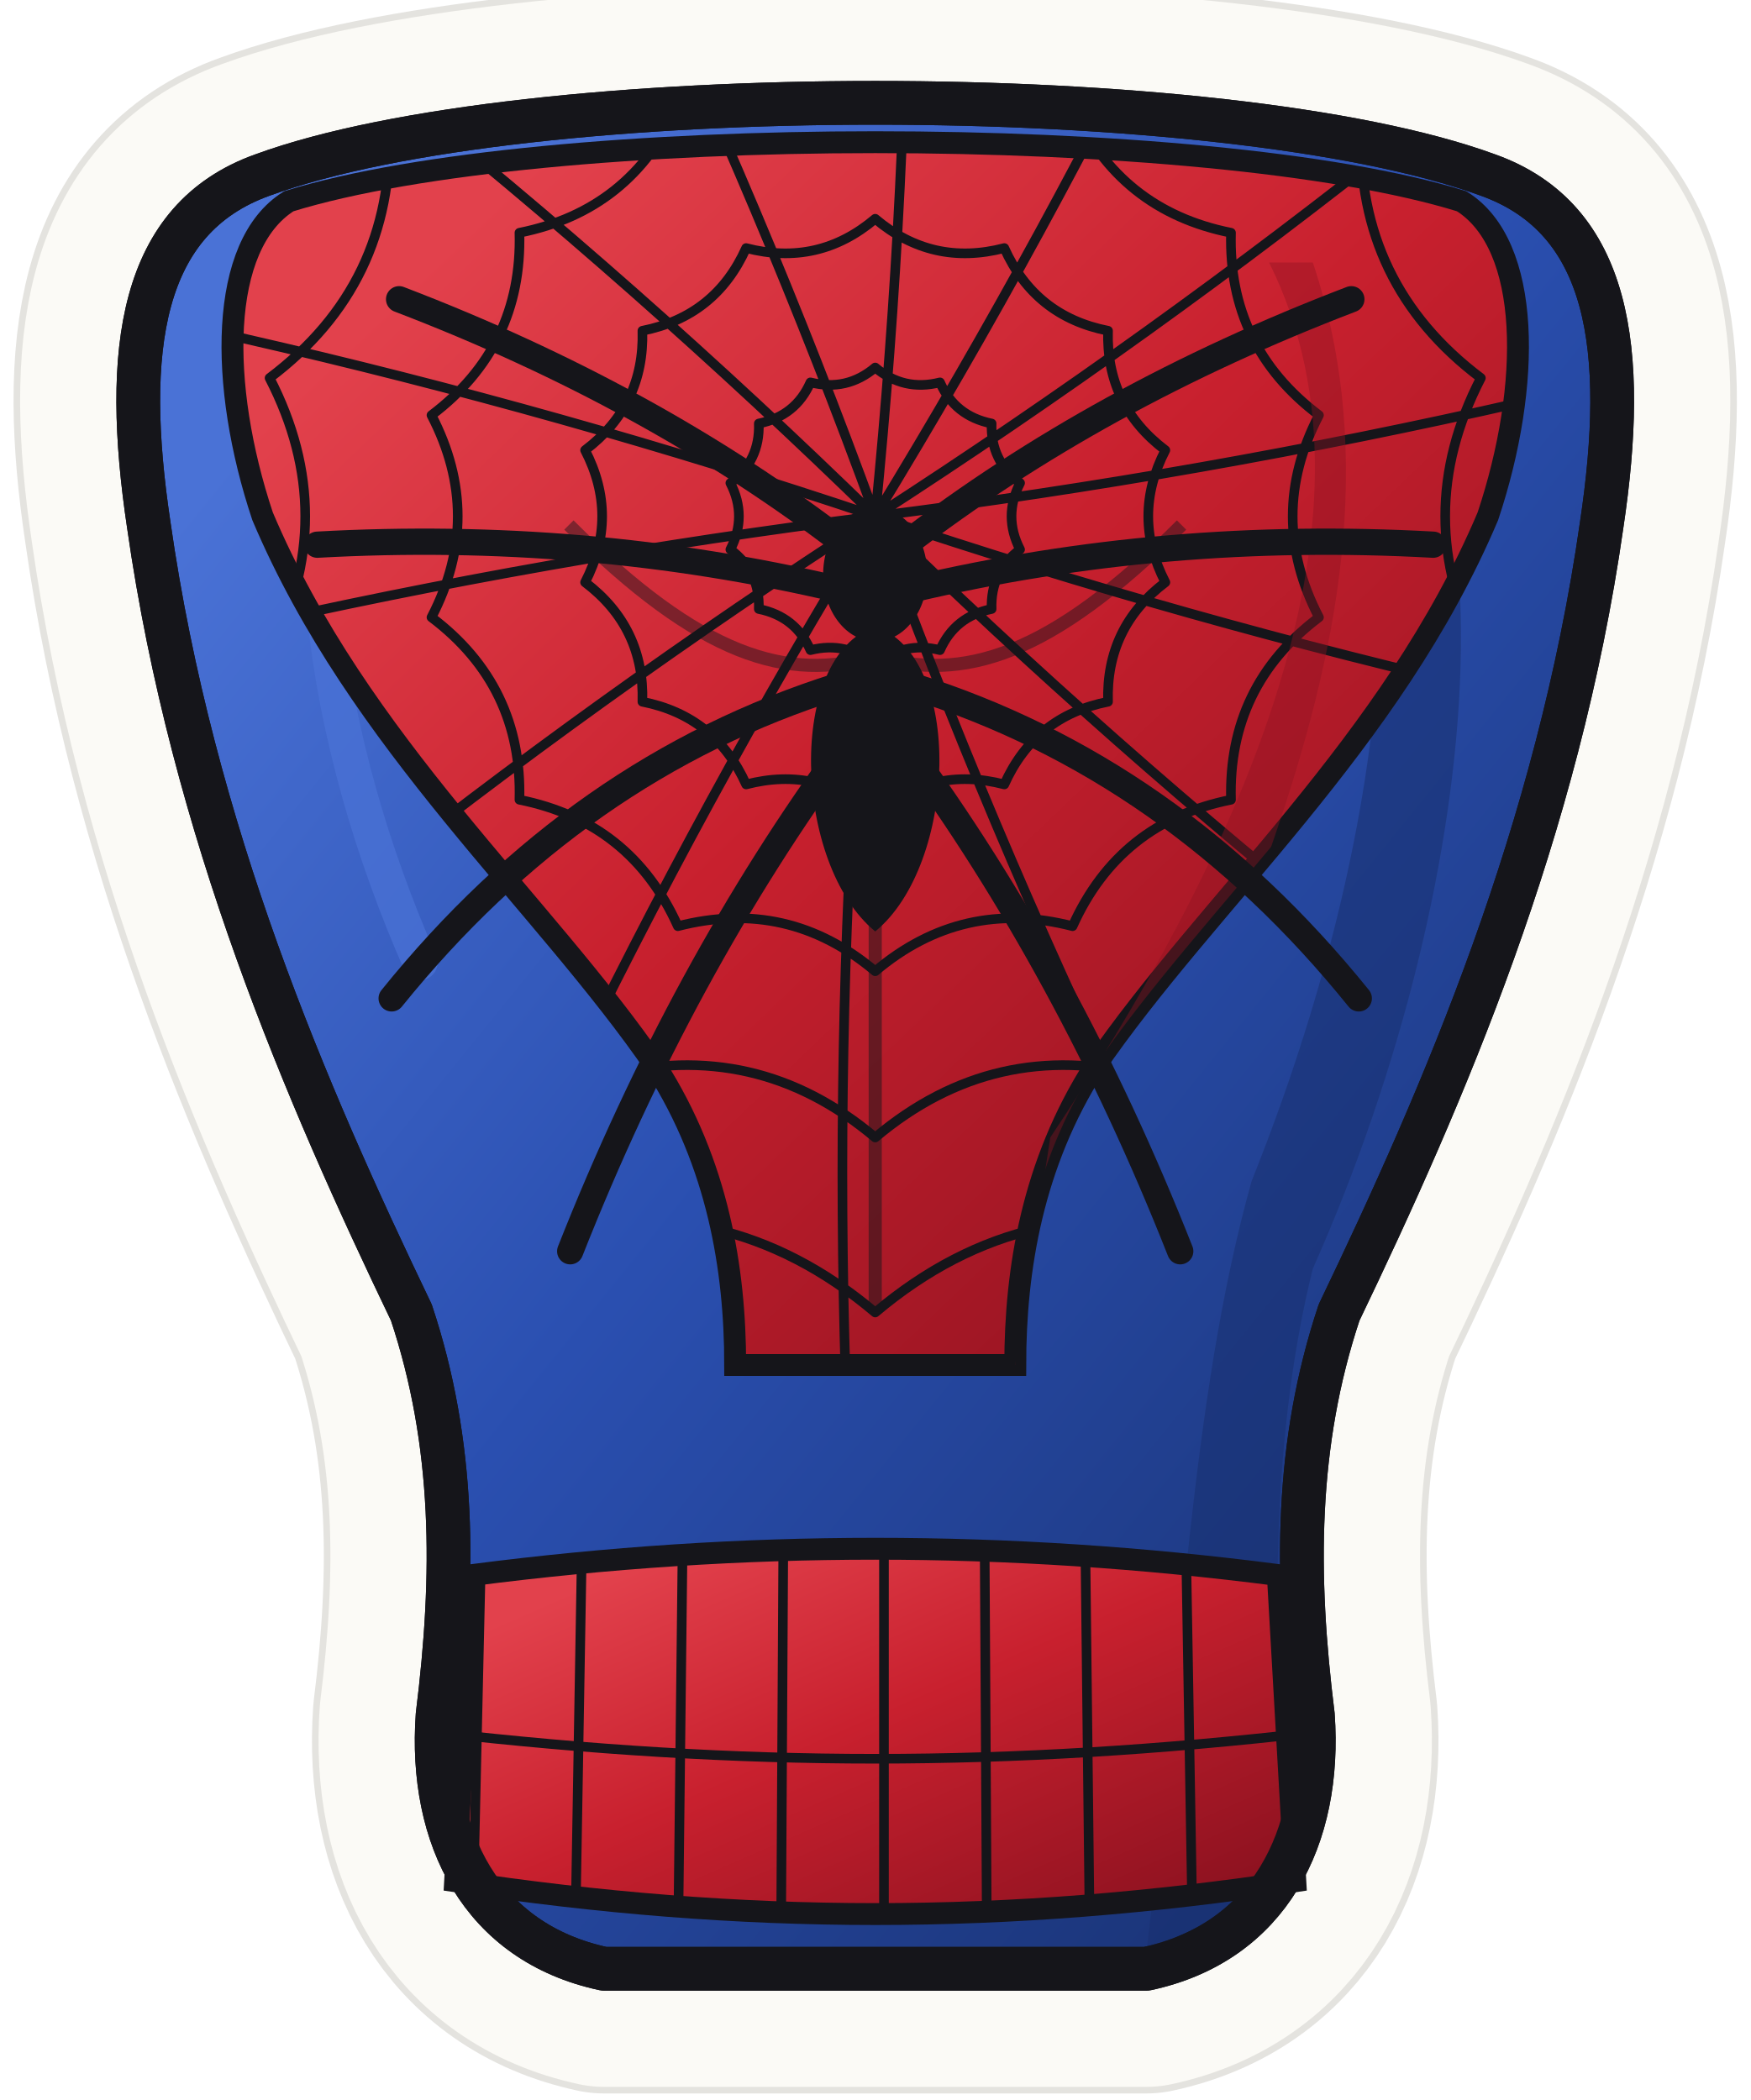
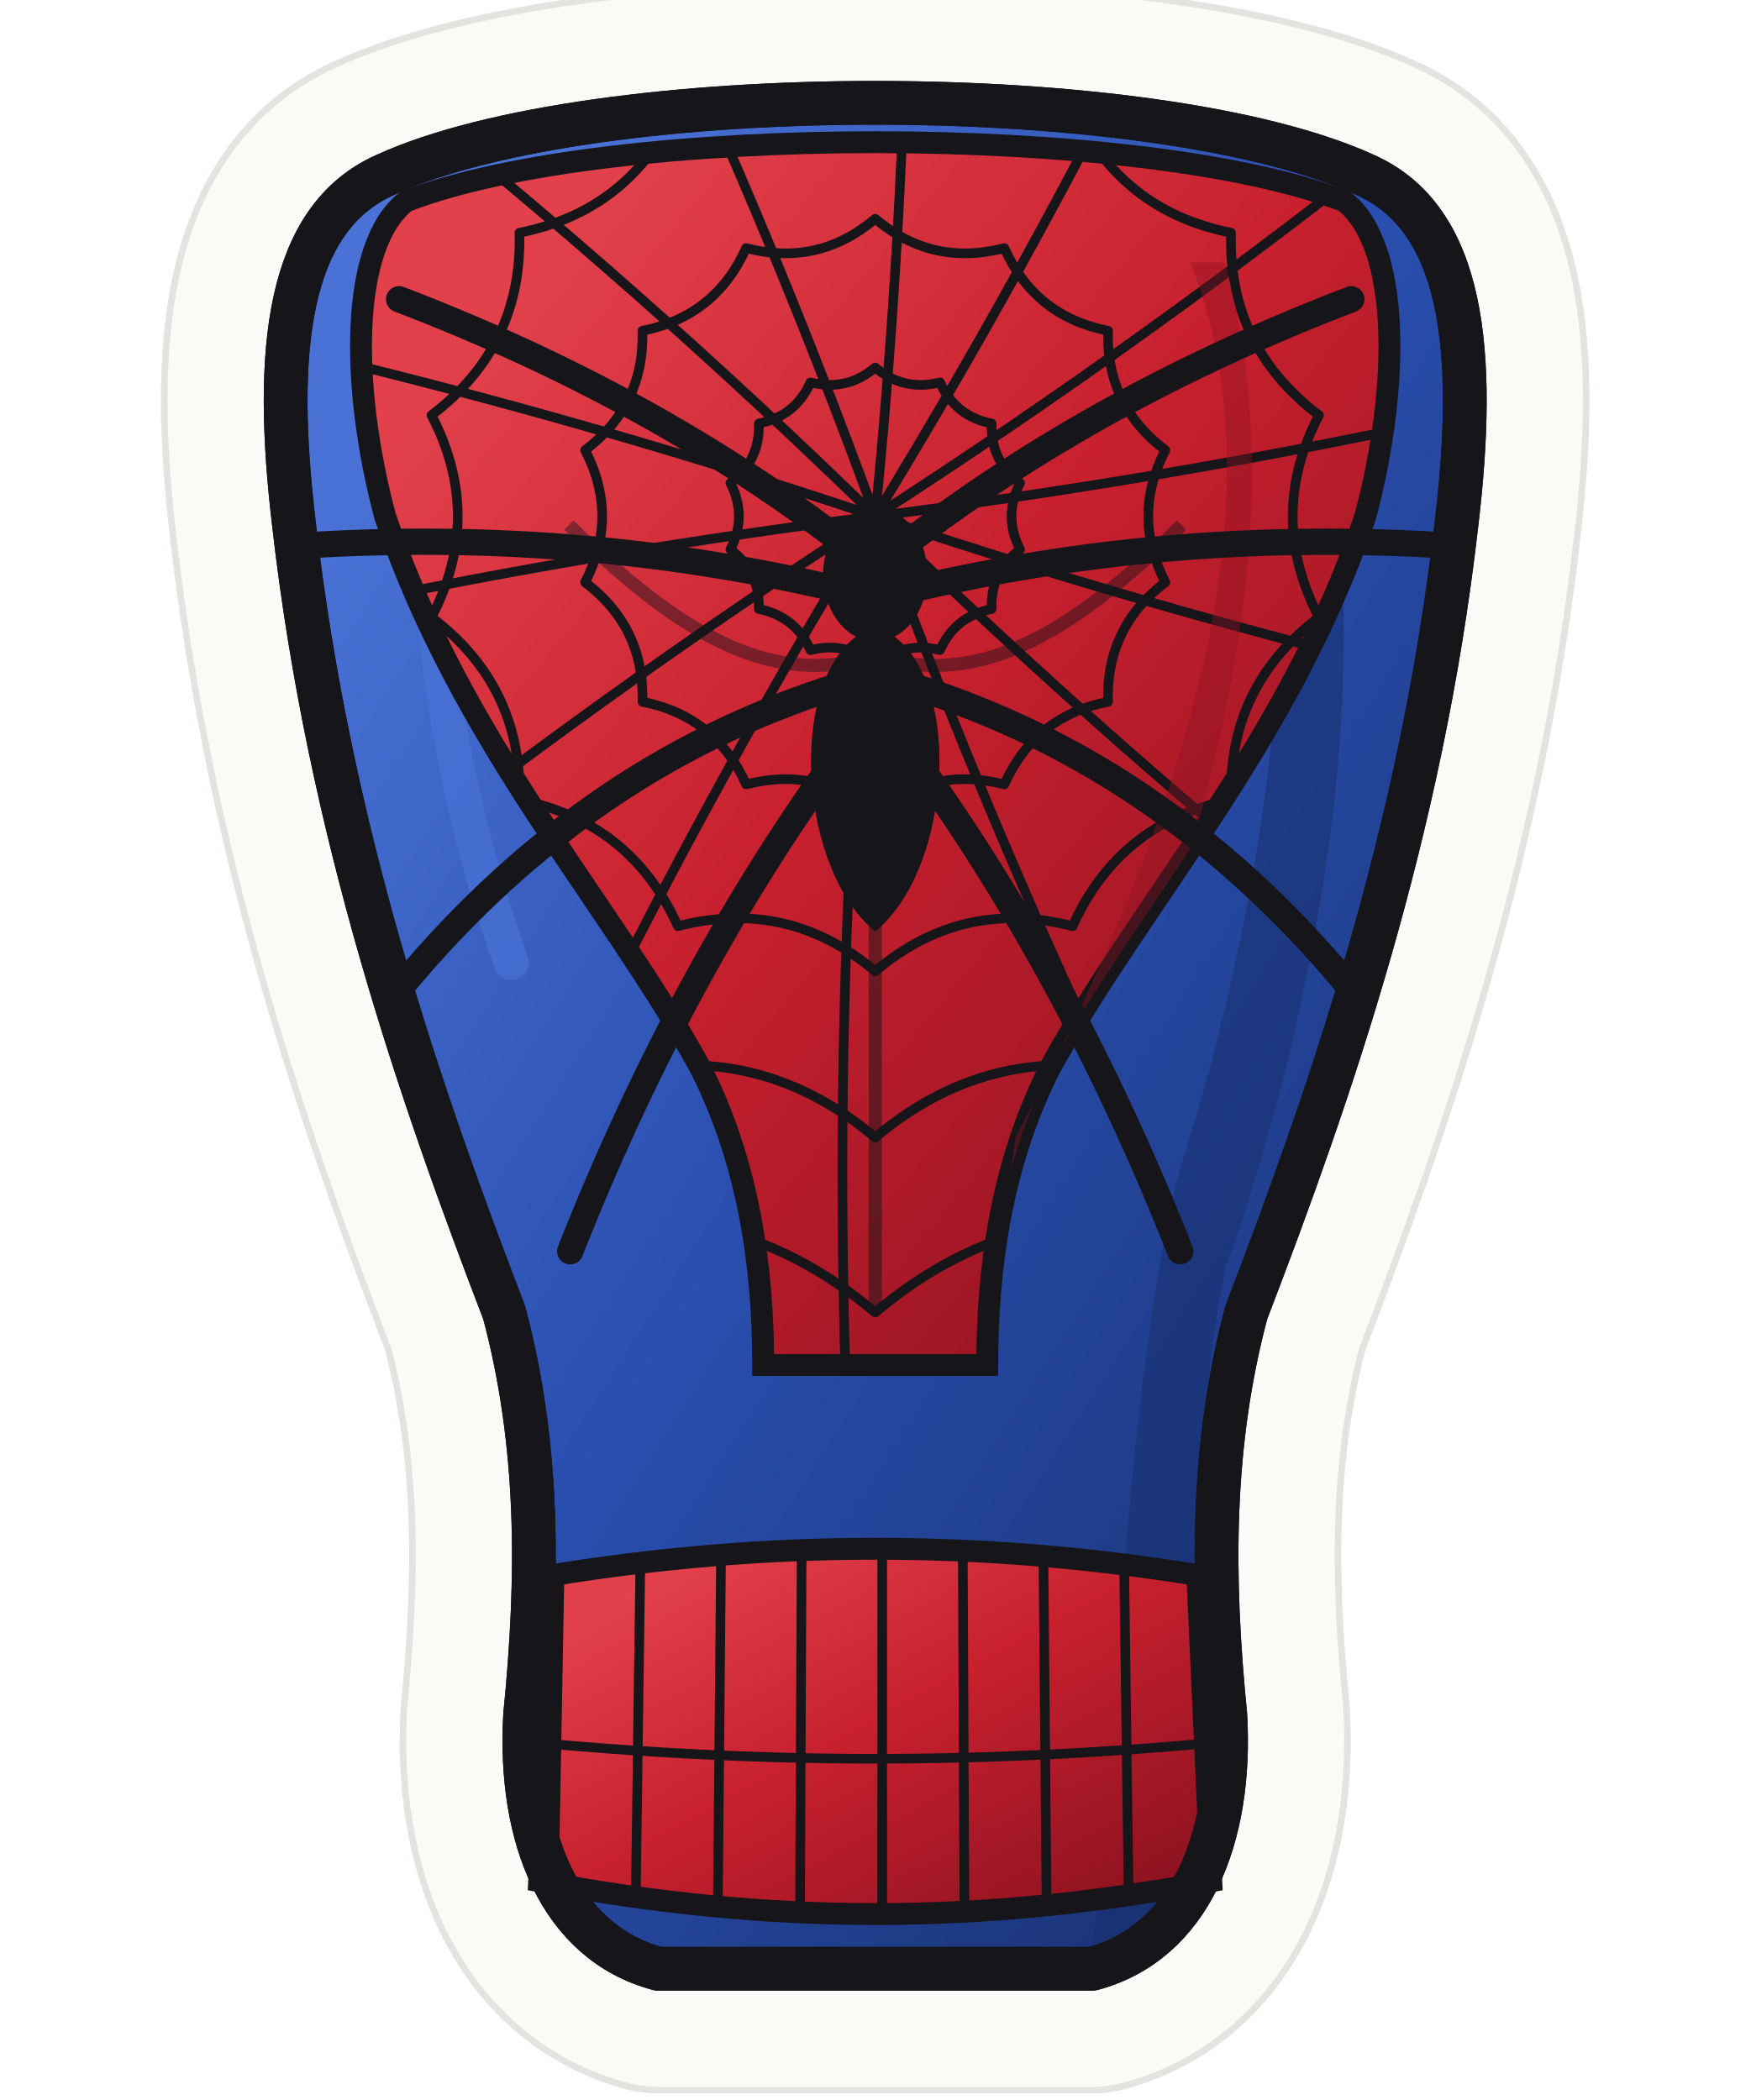
<svg xmlns="http://www.w3.org/2000/svg" width="400" height="480" viewBox="0 0 400 480">
  <defs>
    <linearGradient id="gRed" x1="0.15" y1="0.1" x2="0.95" y2="0.9">
      <stop offset="0" stop-color="#e2414c" />
      <stop offset="0.45" stop-color="#c8202e" />
      <stop offset="1" stop-color="#8e1220" />
    </linearGradient>
    <linearGradient id="gBlue" x1="0.15" y1="0.1" x2="0.95" y2="0.9">
      <stop offset="0" stop-color="#4a72d6" />
      <stop offset="0.45" stop-color="#2a4fb0" />
      <stop offset="1" stop-color="#18306f" />
    </linearGradient>
    <clipPath id="cc">
-       <path d="M66 46 C124 28 276 28 334 46 C350 56 350 88 340 118 C318 170 276 206 250 244 C236 266 232 290 232 312 L168 312 C168 290 164 266 150 244 C124 206 82 170 60 118 C50 88 50 56 66 46 Z" />
+       <path d="M 92.8 46 C 139.2 28 260.8 28 307.2 46 C 320.0 56 320.0 88 312.0 118 C 294.4 170 260.8 206 240.0 244 C 228.8 266 225.6 290 225.6 312 L 174.4 312 C 174.4 290 171.2 266 160.0 244 C 139.2 206 105.6 170 88.0 118 C 80.0 88 80.0 56 92.8 46 Z" />
    </clipPath>
    <clipPath id="bc">
-       <path d="M108 360 C170 352 230 352 292 360 L296 430 C230 440 170 440 104 430 Z" />
+       <path d="M 126.4 360 C 176.0 352 224.0 352 273.6 360 L 276.8 430 C 224.0 440 176.0 440 123.2 430 Z" />
+     </clipPath>
+     <clipPath id="tc">
+       <path d="M 88.0 40 C 136.0 18 264.0 18 312.0 40 C 334.4 50 337.6 80 332.8 120 C 324.8 190 304.0 250 284.8 300 C 276.8 330 276.8 360 280.0 392 C 281.6 420 272.0 444 249.6 450 L 150.4 450 C 128.0 444 118.4 420 120.0 392 C 123.2 360 123.2 330 115.2 300 C 96.0 250 75.2 190 67.2 120 C 62.4 80 65.6 50 88.0 40 Z" />
    </clipPath>
  </defs>
-   <path d="M60 40 C120 18 280 18 340 40 C368 50 372 80 366 120 C356 190 330 250 306 300 C296 330 296 360 300 392 C302 420 290 444 262 450 L138 450 C110 444 98 420 100 392 C104 360 104 330 94 300 C70 250 44 190 34 120 C28 80 32 50 60 40 Z" fill="#fbfaf6" stroke="#fbfaf6" stroke-width="54" stroke-linejoin="round" />
-   <path d="M60 40 C120 18 280 18 340 40 C368 50 372 80 366 120 C356 190 330 250 306 300 C296 330 296 360 300 392 C302 420 290 444 262 450 L138 450 C110 444 98 420 100 392 C104 360 104 330 94 300 C70 250 44 190 34 120 C28 80 32 50 60 40 Z" fill="none" stroke="#c9c7c0" stroke-width="57" stroke-linejoin="round" opacity="0.5" />
-   <path d="M60 40 C120 18 280 18 340 40 C368 50 372 80 366 120 C356 190 330 250 306 300 C296 330 296 360 300 392 C302 420 290 444 262 450 L138 450 C110 444 98 420 100 392 C104 360 104 330 94 300 C70 250 44 190 34 120 C28 80 32 50 60 40 Z" fill="#fbfaf6" stroke="#fbfaf6" stroke-width="54" stroke-linejoin="round" />
-   <path d="M60 40 C120 18 280 18 340 40 C368 50 372 80 366 120 C356 190 330 250 306 300 C296 330 296 360 300 392 C302 420 290 444 262 450 L138 450 C110 444 98 420 100 392 C104 360 104 330 94 300 C70 250 44 190 34 120 C28 80 32 50 60 40 Z" fill="url(#gBlue)" stroke="#15151a" stroke-width="10" stroke-linejoin="round" />
-   <path d="M300 60 C350 90 340 200 300 290 C290 330 290 380 296 430 L262 446 C270 380 272 320 286 270 C318 190 326 110 300 60 Z" fill="#18306f" opacity="0.55" />
-   <path d="M84 70 C64 110 74 170 96 220" fill="none" stroke="#4a72d6" stroke-width="8" stroke-linecap="round" opacity="0.7" />
-   <path d="M66 46 C124 28 276 28 334 46 C350 56 350 88 340 118 C318 170 276 206 250 244 C236 266 232 290 232 312 L168 312 C168 290 164 266 150 244 C124 206 82 170 60 118 C50 88 50 56 66 46 Z" fill="url(#gRed)" stroke="#15151a" stroke-width="5" />
+   <path d="M 88.0 40 C 136.0 18 264.0 18 312.0 40 C 334.4 50 337.6 80 332.8 120 C 324.8 190 304.0 250 284.8 300 C 276.8 330 276.8 360 280.0 392 C 281.6 420 272.0 444 249.6 450 L 150.4 450 C 128.0 444 118.4 420 120.0 392 C 123.2 360 123.2 330 115.2 300 C 96.0 250 75.2 190 67.2 120 C 62.4 80 65.6 50 88.0 40 Z" fill="#fbfaf6" stroke="#fbfaf6" stroke-width="54" stroke-linejoin="round" />
+   <path d="M 88.0 40 C 136.0 18 264.0 18 312.0 40 C 334.4 50 337.6 80 332.8 120 C 324.8 190 304.0 250 284.8 300 C 276.8 330 276.8 360 280.0 392 C 281.6 420 272.0 444 249.6 450 L 150.4 450 C 128.0 444 118.4 420 120.0 392 C 123.2 360 123.2 330 115.2 300 C 96.0 250 75.2 190 67.2 120 C 62.4 80 65.6 50 88.0 40 Z" fill="none" stroke="#c9c7c0" stroke-width="57" stroke-linejoin="round" opacity="0.5" />
+   <path d="M 88.0 40 C 136.0 18 264.0 18 312.0 40 C 334.4 50 337.6 80 332.8 120 C 324.8 190 304.0 250 284.8 300 C 276.8 330 276.8 360 280.0 392 C 281.6 420 272.0 444 249.6 450 L 150.4 450 C 128.0 444 118.4 420 120.0 392 C 123.2 360 123.2 330 115.2 300 C 96.0 250 75.2 190 67.2 120 C 62.4 80 65.6 50 88.0 40 Z" fill="#fbfaf6" stroke="#fbfaf6" stroke-width="54" stroke-linejoin="round" />
+   <path d="M 88.0 40 C 136.0 18 264.0 18 312.0 40 C 334.4 50 337.6 80 332.8 120 C 324.8 190 304.0 250 284.8 300 C 276.8 330 276.8 360 280.0 392 C 281.6 420 272.0 444 249.6 450 L 150.4 450 C 128.0 444 118.4 420 120.0 392 C 123.2 360 123.2 330 115.2 300 C 96.0 250 75.2 190 67.2 120 C 62.4 80 65.6 50 88.0 40 Z" fill="url(#gBlue)" stroke="#15151a" stroke-width="10" stroke-linejoin="round" />
+   <path d="M 280.0 60 C 320.0 90 312.0 200 280.0 290 C 272.0 330 272.0 380 276.8 430 L 249.6 446 C 256.0 380 257.6 320 268.8 270 C 294.4 190 300.8 110 280.0 60 Z" fill="#18306f" opacity="0.55" />
+   <path d="M 107.2 70 C 91.2 110 99.2 170 116.8 220" fill="none" stroke="#4a72d6" stroke-width="8" stroke-linecap="round" opacity="0.7" />
+   <path d="M 92.8 46 C 139.2 28 260.8 28 307.2 46 C 320.0 56 320.0 88 312.0 118 C 294.4 170 260.8 206 240.0 244 C 228.8 266 225.6 290 225.6 312 L 174.4 312 C 174.4 290 171.2 266 160.0 244 C 139.2 206 105.6 170 88.0 118 C 80.0 88 80.0 56 92.8 46 Z" fill="url(#gRed)" stroke="#15151a" stroke-width="5" />
  <g clip-path="url(#cc)">
    <path d="M200.0 118.0Q215.0 -32.0 200.0 -182.0M200.0 118.0Q278.6 -10.6 330.2 -152.3M200.0 118.0Q326.6 36.2 434.5 -69.0M200.0 118.0Q349.6 99.2 492.5 51.2M200.0 118.0Q342.9 166.0 492.5 184.8M200.0 118.0Q307.9 223.3 434.5 305.0M200.0 118.0Q251.6 259.7 330.2 388.3M200.0 118.0Q185.0 268.0 200.0 418.0M200.0 118.0Q121.4 246.6 69.8 388.3M200.0 118.0Q73.4 199.8 -34.5 305.0M200.0 118.0Q50.4 136.8 -92.5 184.8M200.0 118.0Q57.1 70.0 -92.5 51.2M200.0 118.0Q92.1 12.7 -34.5 -69.0M200.0 118.0Q148.4 -23.7 69.8 -152.3M200.0 84.0Q206.5 89.5 214.8 87.4M214.8 87.4Q218.2 95.1 226.6 96.8M226.6 96.8Q226.3 105.3 233.1 110.4M233.1 110.4Q229.2 118.0 233.1 125.6M233.1 125.6Q226.3 130.7 226.6 139.2M226.6 139.2Q218.2 140.9 214.8 148.6M214.8 148.6Q206.5 146.5 200.0 152.0M200.0 152.0Q193.5 146.5 185.2 148.6M185.2 148.6Q181.8 140.9 173.4 139.2M173.4 139.2Q173.7 130.7 166.9 125.6M166.9 125.6Q170.8 118.0 166.9 110.4M166.9 110.4Q173.7 105.3 173.4 96.8M173.4 96.8Q181.8 95.1 185.2 87.4M185.2 87.4Q193.5 89.5 200.0 84.0M200.0 50.0Q213.0 61.0 229.5 56.7M229.5 56.7Q236.5 72.3 253.2 75.6M253.2 75.6Q252.7 92.6 266.3 102.9M266.3 102.9Q258.5 118.0 266.3 133.1M266.3 133.1Q252.7 143.4 253.2 160.4M253.2 160.4Q236.5 163.7 229.5 179.3M229.5 179.3Q213.0 175.0 200.0 186.0M200.0 186.0Q187.0 175.0 170.5 179.3M170.5 179.3Q163.5 163.7 146.8 160.4M146.8 160.4Q147.3 143.4 133.7 133.1M133.7 133.1Q141.5 118.0 133.7 102.9M133.7 102.9Q147.3 92.6 146.8 75.6M146.8 75.6Q163.5 72.3 170.5 56.7M170.5 56.7Q187.0 61.0 200.0 50.0M200.0 14.0Q219.9 30.8 245.1 24.3M245.1 24.3Q255.8 48.1 281.3 53.2M281.3 53.2Q280.6 79.2 301.4 94.9M301.4 94.9Q289.4 118.0 301.4 141.1M301.4 141.1Q280.6 156.8 281.3 182.8M281.3 182.8Q255.8 187.9 245.1 211.7M245.1 211.7Q219.9 205.2 200.0 222.0M200.0 222.0Q180.1 205.2 154.9 211.7M154.9 211.7Q144.2 187.9 118.7 182.8M118.7 182.8Q119.4 156.8 98.6 141.1M98.6 141.1Q110.6 118.0 98.6 94.9M98.6 94.9Q119.4 79.2 118.7 53.2M118.7 53.2Q144.2 48.1 154.9 24.3M154.9 24.3Q180.1 30.8 200.0 14.0M200.0 -24.0Q227.2 -1.1 261.6 -9.9M261.6 -9.9Q276.1 22.5 311.0 29.5M311.0 29.5Q310.0 65.0 338.4 86.4M338.4 86.4Q322.1 118.0 338.4 149.6M338.4 149.6Q310.0 171.0 311.0 206.5M311.0 206.5Q276.1 213.5 261.6 245.9M261.6 245.9Q227.2 237.1 200.0 260.0M200.0 260.0Q172.8 237.1 138.4 245.9M138.4 245.9Q123.9 213.5 89.0 206.5M89.0 206.5Q90.0 171.0 61.6 149.6M61.6 149.6Q77.9 118.0 61.6 86.4M61.6 86.4Q90.0 65.0 89.0 29.5M89.0 29.5Q123.9 22.5 138.4 -9.9M138.4 -9.9Q172.8 -1.1 200.0 -24.0M200.0 -64.0Q234.8 -34.6 279.0 -46.0M279.0 -46.0Q297.6 -4.4 342.3 4.5M342.3 4.5Q341.0 50.1 377.4 77.5M377.4 77.5Q356.5 118.0 377.4 158.5M377.4 158.5Q341.0 185.9 342.3 231.5M342.3 231.5Q297.6 240.4 279.0 282.0M279.0 282.0Q234.8 270.6 200.0 300.0M200.0 300.0Q165.2 270.6 121.0 282.0M121.0 282.0Q102.4 240.4 57.7 231.5M57.7 231.5Q59.0 185.9 22.6 158.5M22.6 158.5Q43.5 118.0 22.6 77.5M22.6 77.5Q59.0 50.1 57.7 4.5M57.7 4.5Q102.4 -4.4 121.0 -46.0M121.0 -46.0Q165.2 -34.6 200.0 -64.0M200.0 -106.0Q242.9 -69.8 297.2 -83.8M297.2 -83.8Q320.1 -32.6 375.1 -21.7M375.1 -21.7Q373.6 34.4 418.4 68.2M418.4 68.2Q392.6 118.0 418.4 167.8M418.4 167.8Q373.6 201.6 375.1 257.7M375.1 257.7Q320.1 268.6 297.2 319.8M297.2 319.8Q242.9 305.8 200.0 342.0M200.0 342.0Q157.1 305.8 102.8 319.8M102.8 319.8Q79.9 268.6 24.9 257.7M24.9 257.7Q26.4 201.6 -18.4 167.8M-18.4 167.8Q7.4 118.0 -18.4 68.2M-18.4 68.2Q26.4 34.4 24.9 -21.7M24.9 -21.7Q79.9 -32.6 102.8 -83.8M102.8 -83.8Q157.1 -69.8 200.0 -106.0" fill="none" stroke="#15151a" stroke-width="2.2" stroke-linecap="round" />
-     <path d="M290 60 C320 120 280 200 240 260 L232 312 L250 312 C262 240 330 150 300 60 Z" fill="#8e1220" opacity="0.4" />
+     <path d="M 272.0 60 C 296.0 120 264.0 200 232.0 260 L 225.6 312 L 240.0 312 C 249.6 240 304.0 150 280.0 60 Z" fill="#8e1220" opacity="0.4" />
  </g>
-   <path d="M108 360 C170 352 230 352 292 360 L296 430 C230 440 170 440 104 430 Z" fill="url(#gRed)" stroke="#15151a" stroke-width="5" />
+   <path d="M 126.4 360 C 176.0 352 224.0 352 273.6 360 L 276.8 430 C 224.0 440 176.0 440 123.2 430 Z" fill="url(#gRed)" stroke="#15151a" stroke-width="5" />
  <g clip-path="url(#bc)">
-     <path d="M110 352 L108.0 440" stroke="#15151a" stroke-width="2.2" />
-     <path d="M133 352 L131.5 440" stroke="#15151a" stroke-width="2.2" />
-     <path d="M156 352 L155.0 440" stroke="#15151a" stroke-width="2.2" />
-     <path d="M179 352 L178.5 440" stroke="#15151a" stroke-width="2.2" />
-     <path d="M202 352 L202.0 440" stroke="#15151a" stroke-width="2.2" />
-     <path d="M225 352 L225.5 440" stroke="#15151a" stroke-width="2.2" />
-     <path d="M248 352 L249.0 440" stroke="#15151a" stroke-width="2.2" />
-     <path d="M271 352 L272.5 440" stroke="#15151a" stroke-width="2.2" />
-     <path d="M294 352 L296.0 440" stroke="#15151a" stroke-width="2.2" />
+     <path d="M128.0 352 L126.4 440" stroke="#15151a" stroke-width="2.2" />
+     <path d="M146.4 352 L145.2 440" stroke="#15151a" stroke-width="2.2" />
+     <path d="M164.8 352 L164.0 440" stroke="#15151a" stroke-width="2.2" />
+     <path d="M183.2 352 L182.8 440" stroke="#15151a" stroke-width="2.2" />
+     <path d="M201.6 352 L201.6 440" stroke="#15151a" stroke-width="2.2" />
+     <path d="M220.0 352 L220.4 440" stroke="#15151a" stroke-width="2.2" />
+     <path d="M238.4 352 L239.2 440" stroke="#15151a" stroke-width="2.2" />
+     <path d="M256.8 352 L258.0 440" stroke="#15151a" stroke-width="2.2" />
+     <path d="M275.2 352 L276.8 440" stroke="#15151a" stroke-width="2.2" />
    <path d="M100 396 C170 404 230 404 300 396" fill="none" stroke="#15151a" stroke-width="2.2" />
  </g>
  <path d="M200 150 L200 300" stroke="#15151a" stroke-width="3" opacity="0.5" />
  <path d="M130 120 C160 150 180 156 200 150 C220 156 240 150 270 120" fill="none" stroke="#15151a" stroke-width="3" opacity="0.45" />
-   <path d="M193.2 124.5Q149.0 90.5 91.2 68.4" fill="none" stroke="#15151a" stroke-width="6.0" stroke-linecap="round" />
-   <path d="M191.5 134.7Q133.7 121.1 72.5 124.5" fill="none" stroke="#15151a" stroke-width="6.0" stroke-linecap="round" />
-   <path d="M191.5 156.8Q132.0 175.5 89.5 228.2" fill="none" stroke="#15151a" stroke-width="6.0" stroke-linecap="round" />
-   <path d="M193.2 170.4Q155.8 221.4 130.3 286.0" fill="none" stroke="#15151a" stroke-width="6.0" stroke-linecap="round" />
-   <path d="M206.8 124.5Q251.0 90.5 308.8 68.4" fill="none" stroke="#15151a" stroke-width="6.0" stroke-linecap="round" />
-   <path d="M208.5 134.7Q266.3 121.1 327.5 124.5" fill="none" stroke="#15151a" stroke-width="6.0" stroke-linecap="round" />
-   <path d="M208.5 156.8Q268.0 175.5 310.5 228.2" fill="none" stroke="#15151a" stroke-width="6.0" stroke-linecap="round" />
-   <path d="M206.8 170.4Q244.2 221.4 269.7 286.0" fill="none" stroke="#15151a" stroke-width="6.0" stroke-linecap="round" />
-   <ellipse cx="200" cy="131.3" rx="11.9" ry="15.3" fill="#15151a" />
-   <path d="M200 143.2 C220.4 150.0 218.7 197.6 200 212.9 C181.3 197.6 179.6 150.0 200 143.2 Z" fill="#15151a" />
-   <path d="M60 40 C120 18 280 18 340 40 C368 50 372 80 366 120 C356 190 330 250 306 300 C296 330 296 360 300 392 C302 420 290 444 262 450 L138 450 C110 444 98 420 100 392 C104 360 104 330 94 300 C70 250 44 190 34 120 C28 80 32 50 60 40 Z" fill="none" stroke="#15151a" stroke-width="10" stroke-linejoin="round" />
+   <g clip-path="url(#tc)">
+     <path d="M193.2 124.5Q149.0 90.5 91.2 68.4" fill="none" stroke="#15151a" stroke-width="6.0" stroke-linecap="round" />
+     <path d="M191.5 134.7Q133.7 121.1 72.5 124.5" fill="none" stroke="#15151a" stroke-width="6.0" stroke-linecap="round" />
+     <path d="M191.5 156.8Q132.0 175.5 89.5 228.2" fill="none" stroke="#15151a" stroke-width="6.0" stroke-linecap="round" />
+     <path d="M193.2 170.4Q155.8 221.4 130.3 286.0" fill="none" stroke="#15151a" stroke-width="6.0" stroke-linecap="round" />
+     <path d="M206.8 124.5Q251.0 90.5 308.8 68.4" fill="none" stroke="#15151a" stroke-width="6.0" stroke-linecap="round" />
+     <path d="M208.5 134.7Q266.3 121.1 327.5 124.5" fill="none" stroke="#15151a" stroke-width="6.0" stroke-linecap="round" />
+     <path d="M208.5 156.8Q268.0 175.5 310.5 228.2" fill="none" stroke="#15151a" stroke-width="6.0" stroke-linecap="round" />
+     <path d="M206.8 170.4Q244.2 221.4 269.7 286.0" fill="none" stroke="#15151a" stroke-width="6.0" stroke-linecap="round" />
+     <ellipse cx="200" cy="131.3" rx="11.9" ry="15.3" fill="#15151a" />
+     <path d="M200 143.2 C220.4 150.0 218.7 197.6 200 212.9 C181.3 197.6 179.6 150.0 200 143.2 Z" fill="#15151a" />
+   </g>
+   <path d="M 88.0 40 C 136.0 18 264.0 18 312.0 40 C 334.4 50 337.6 80 332.8 120 C 324.8 190 304.0 250 284.8 300 C 276.8 330 276.8 360 280.0 392 C 281.6 420 272.0 444 249.6 450 L 150.4 450 C 128.0 444 118.4 420 120.0 392 C 123.2 360 123.2 330 115.2 300 C 96.0 250 75.2 190 67.2 120 C 62.4 80 65.6 50 88.0 40 Z" fill="none" stroke="#15151a" stroke-width="10" stroke-linejoin="round" />
</svg>
